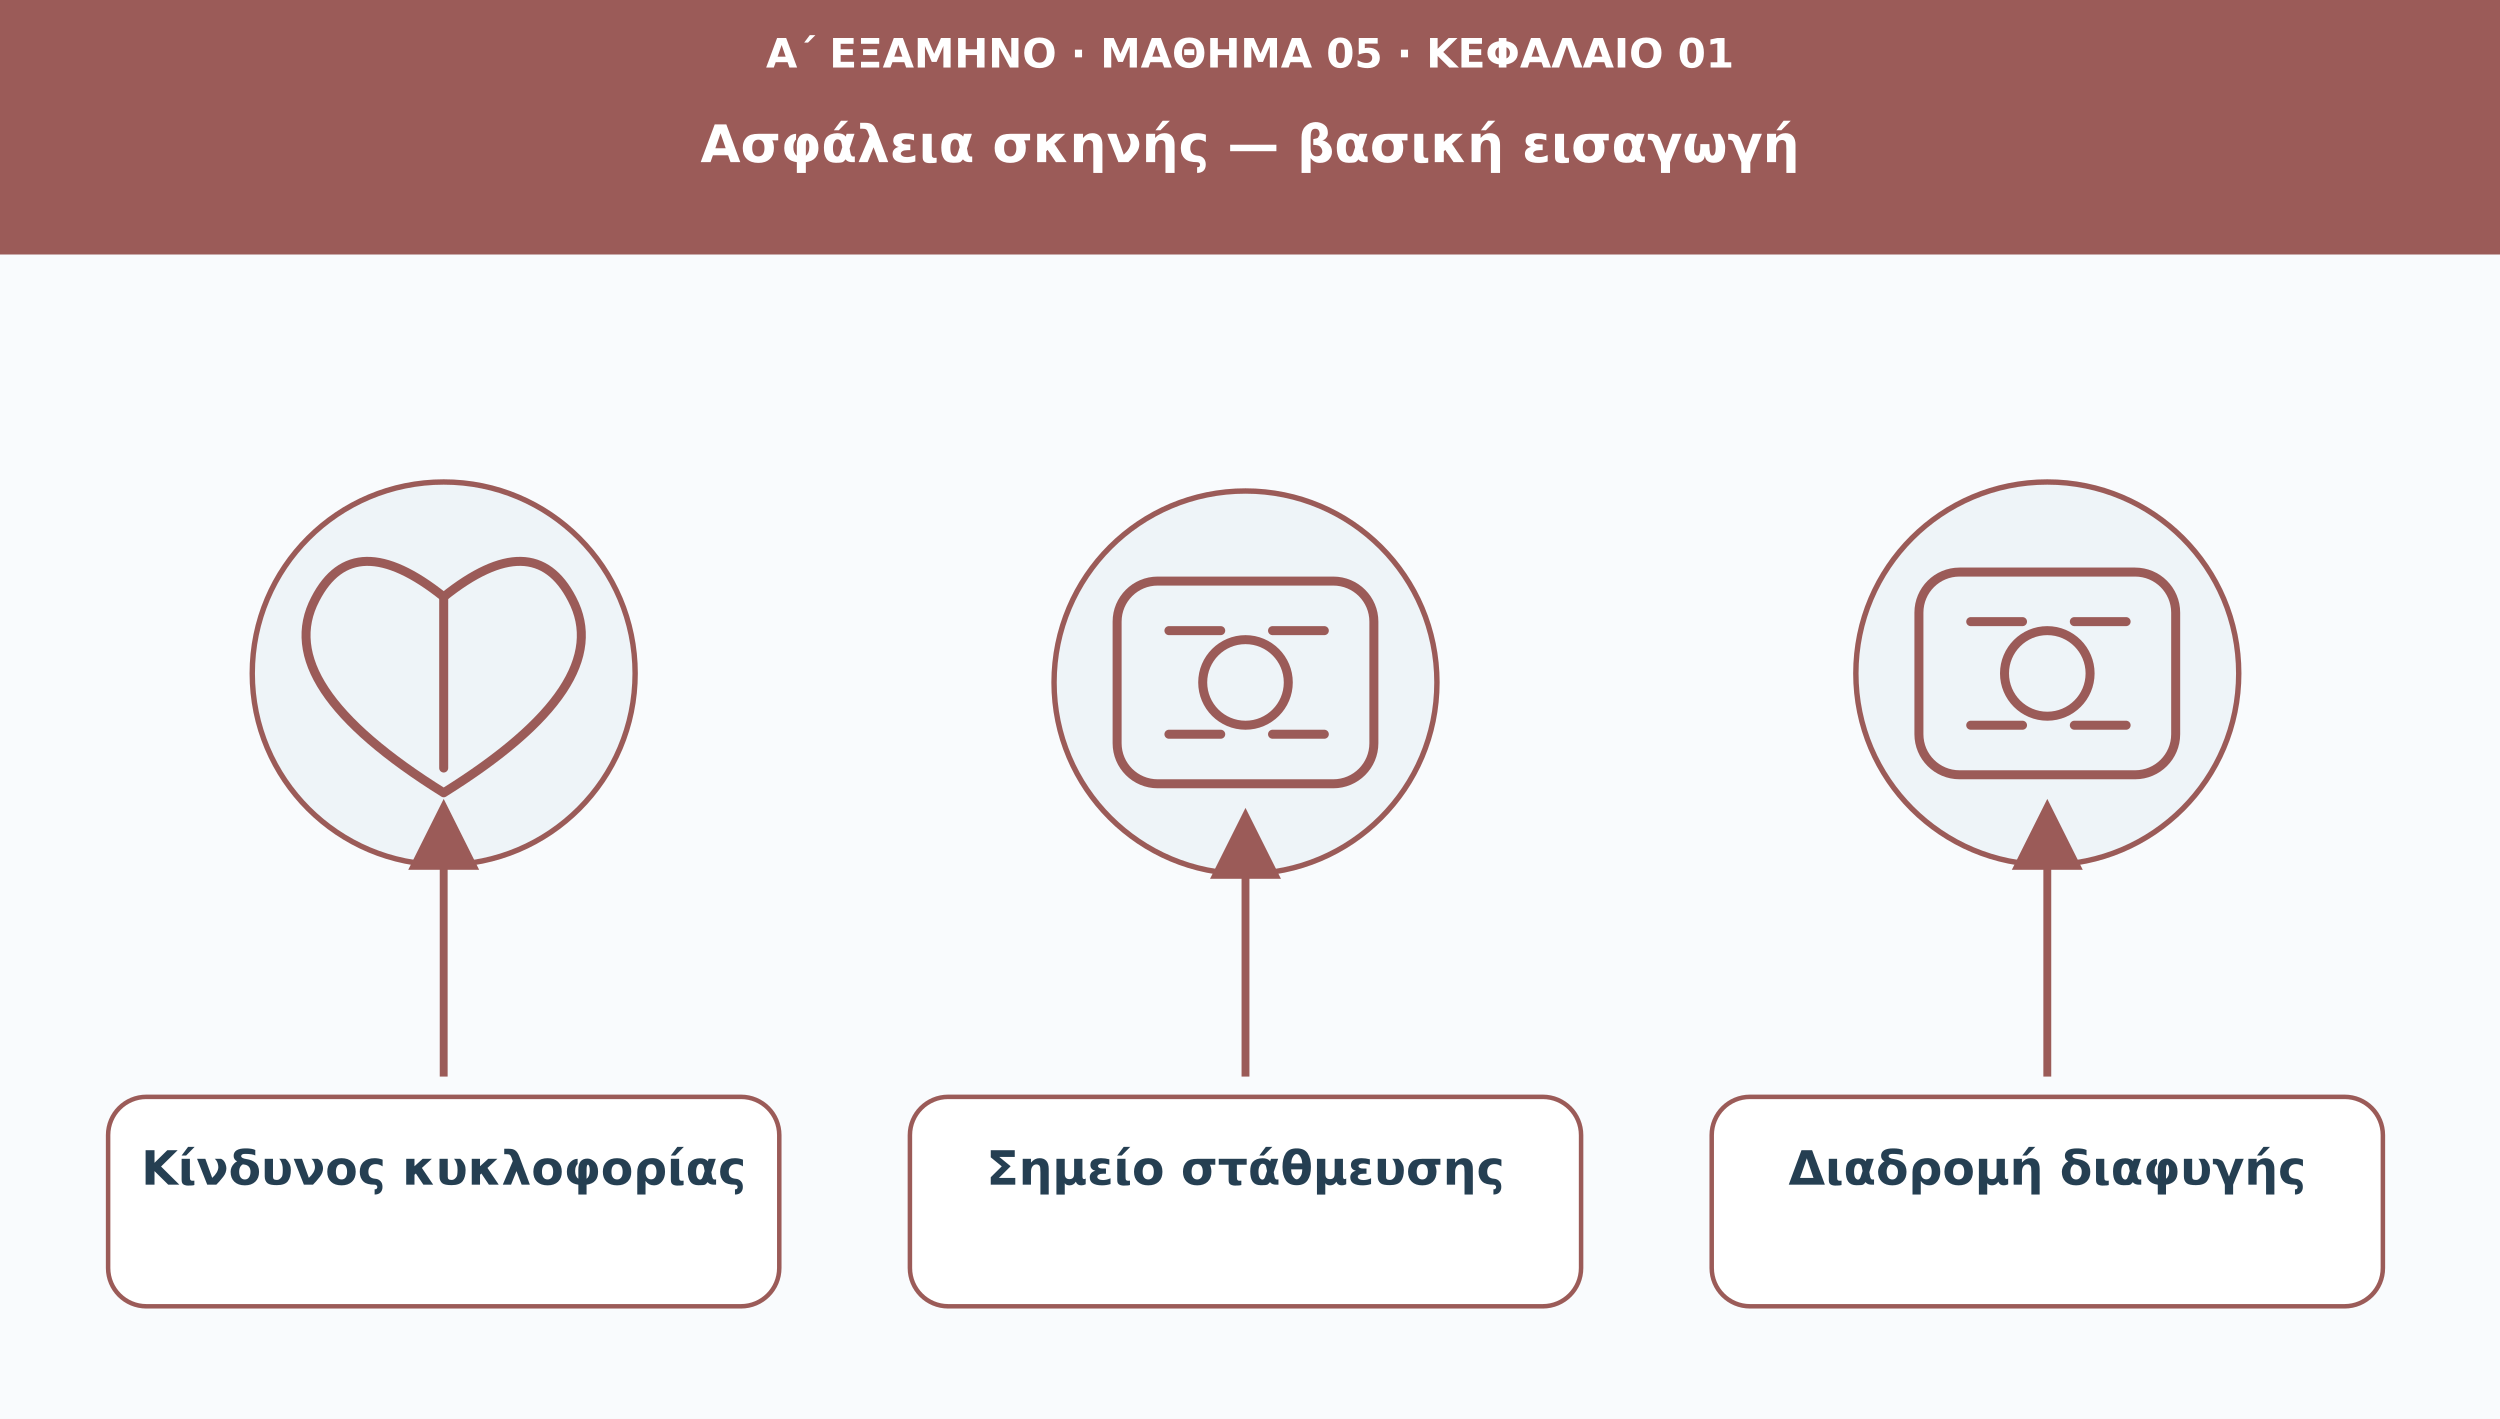
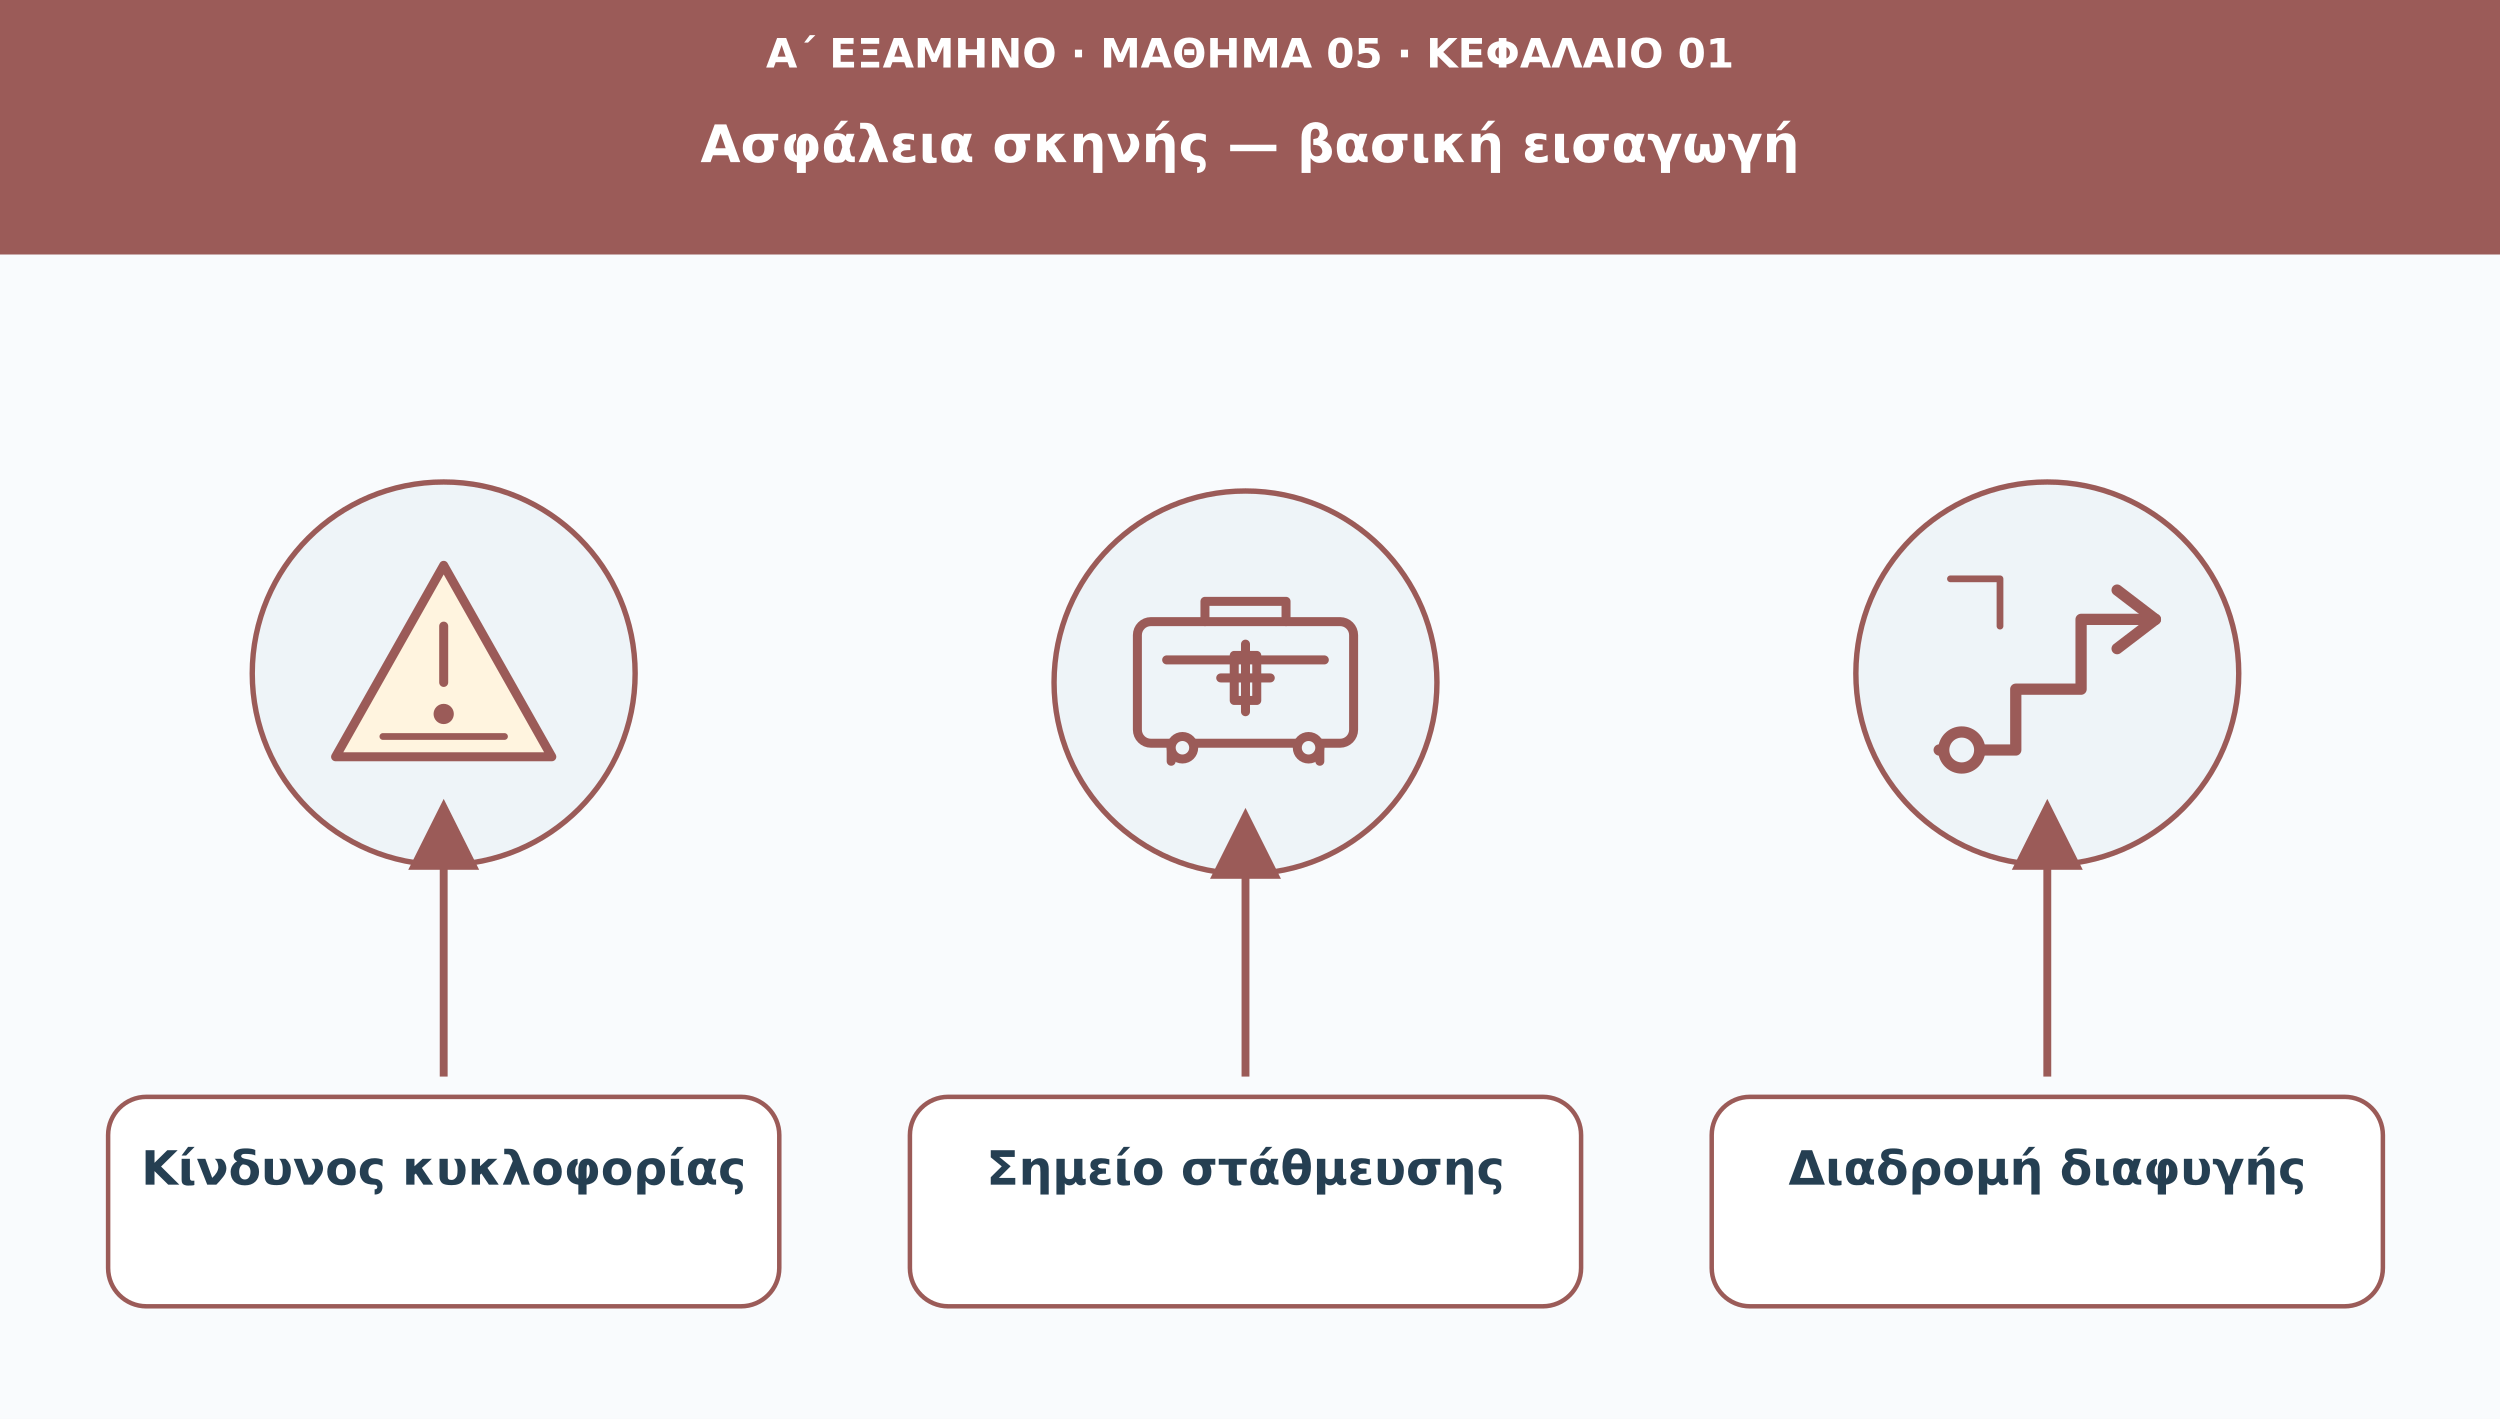
<svg xmlns="http://www.w3.org/2000/svg" viewBox="0 0 1110 630" role="img" aria-labelledby="t d">
  <defs>
    <marker id="arr" viewBox="0 0 10 10" markerWidth="9" markerHeight="9" refX="8" refY="5" orient="auto">
      <path d="M0 0L10 5L0 10Z" fill="#9b5b58" />
    </marker>
  </defs>
  <rect width="1110" height="630" fill="#f9fbfd" />
  <rect width="1110" height="113" fill="#9b5b58" />
  <text x="555" y="30" font-family="DejaVu Sans,Arial,sans-serif" font-size="18" fill="#ffffff" font-weight="690" text-anchor="middle">Α΄ ΕΞΑΜΗΝΟ · ΜΑΘΗΜΑ 05 · ΚΕΦΑΛΑΙΟ 01</text>
  <text x="555" y="72" font-family="DejaVu Sans,Arial,sans-serif" font-size="23" fill="#ffffff" font-weight="720" text-anchor="middle">Ασφάλεια σκηνής — βασική εισαγωγή</text>
  <circle cx="197" cy="299" r="85" fill="#eef4f8" stroke="#9b5b58" stroke-width="2.4" />
  <g transform="translate(197 299)" fill="none" stroke="#9b5b58" stroke-width="4" stroke-linecap="round" stroke-linejoin="round">
-     <path d="M0 53q-77-48-57-86q17-33 57-1q40-32 57 1q20 38-57 86Z" />
-     <path d="M0-34V42" />
+     <path d="M0-48L48 37H-48Z" fill="#fff4df" />
+     <path d="M0-21v25" />
+     <circle cx="0" cy="18" r="2.5" fill="#9b5b58" />
+     <path d="M-27 28h54" stroke-width="3" />
  </g>
  <path d="M197 478L197 361" stroke="#9b5b58" stroke-width="3.5" marker-end="url(#arr)" />
  <rect x="48" y="487" width="298" height="93" rx="17" fill="#ffffff" stroke="#9b5b58" stroke-width="2" />
  <text x="197" y="526" font-family="DejaVu Sans,Arial,sans-serif" font-size="21" fill="#253f52" font-weight="700" text-anchor="middle">Κίνδυνος κυκλοφορίας</text>
  <circle cx="553" cy="303" r="85" fill="#eef4f8" stroke="#9b5b58" stroke-width="2.4" />
  <g transform="translate(553 303)" fill="none" stroke="#9b5b58" stroke-width="4" stroke-linecap="round" stroke-linejoin="round">
-     <rect x="-57" y="-45" width="114" height="90" rx="18" />
-     <circle r="19" />
-     <path d="M-34-23h23m23 0h23m-69 46h23m23 0h23" />
+     <rect x="-48" y="-27" width="96" height="54" rx="6" />
+     <path d="M-35-10h70" />
+     <path d="M-18-27v-9h36v9" />
+     <path d="M-33 27v8m66-8v8" />
+     <circle cx="-28" cy="29" r="5" fill="#eef4f8" />
+     <circle cx="28" cy="29" r="5" fill="#eef4f8" />
+     <path d="M-5-12H5v20H-5zM0-17v30M-11-2h22" />
  </g>
  <path d="M553 478L553 365" stroke="#9b5b58" stroke-width="3.5" marker-end="url(#arr)" />
  <rect x="404" y="487" width="298" height="93" rx="17" fill="#ffffff" stroke="#9b5b58" stroke-width="2" />
  <text x="553" y="526" font-family="DejaVu Sans,Arial,sans-serif" font-size="21" fill="#253f52" font-weight="700" text-anchor="middle">Σημείο στάθμευσης</text>
  <circle cx="909" cy="299" r="85" fill="#eef4f8" stroke="#9b5b58" stroke-width="2.4" />
-   <g transform="translate(909 299)" fill="none" stroke="#9b5b58" stroke-width="4" stroke-linecap="round" stroke-linejoin="round">
-     <rect x="-57" y="-45" width="114" height="90" rx="18" />
-     <circle r="19" />
-     <path d="M-34-23h23m23 0h23m-69 46h23m23 0h23" />
+   <g transform="translate(909 299)" fill="none" stroke="#9b5b58" stroke-width="5" stroke-linecap="round" stroke-linejoin="round">
+     <path d="M-48 34h34V7h29v-31h33" />
+     <path d="M31-37l17 13-17 13" />
+     <circle cx="-38" cy="34" r="8" fill="#eef4f8" />
+     <path d="M-43-42h22v21" stroke-width="3" />
  </g>
  <path d="M909 478L909 361" stroke="#9b5b58" stroke-width="3.5" marker-end="url(#arr)" />
  <rect x="760" y="487" width="298" height="93" rx="17" fill="#ffffff" stroke="#9b5b58" stroke-width="2" />
  <text x="909" y="526" font-family="DejaVu Sans,Arial,sans-serif" font-size="21" fill="#253f52" font-weight="700" text-anchor="middle">Διαδρομή διαφυγής</text>
</svg>
